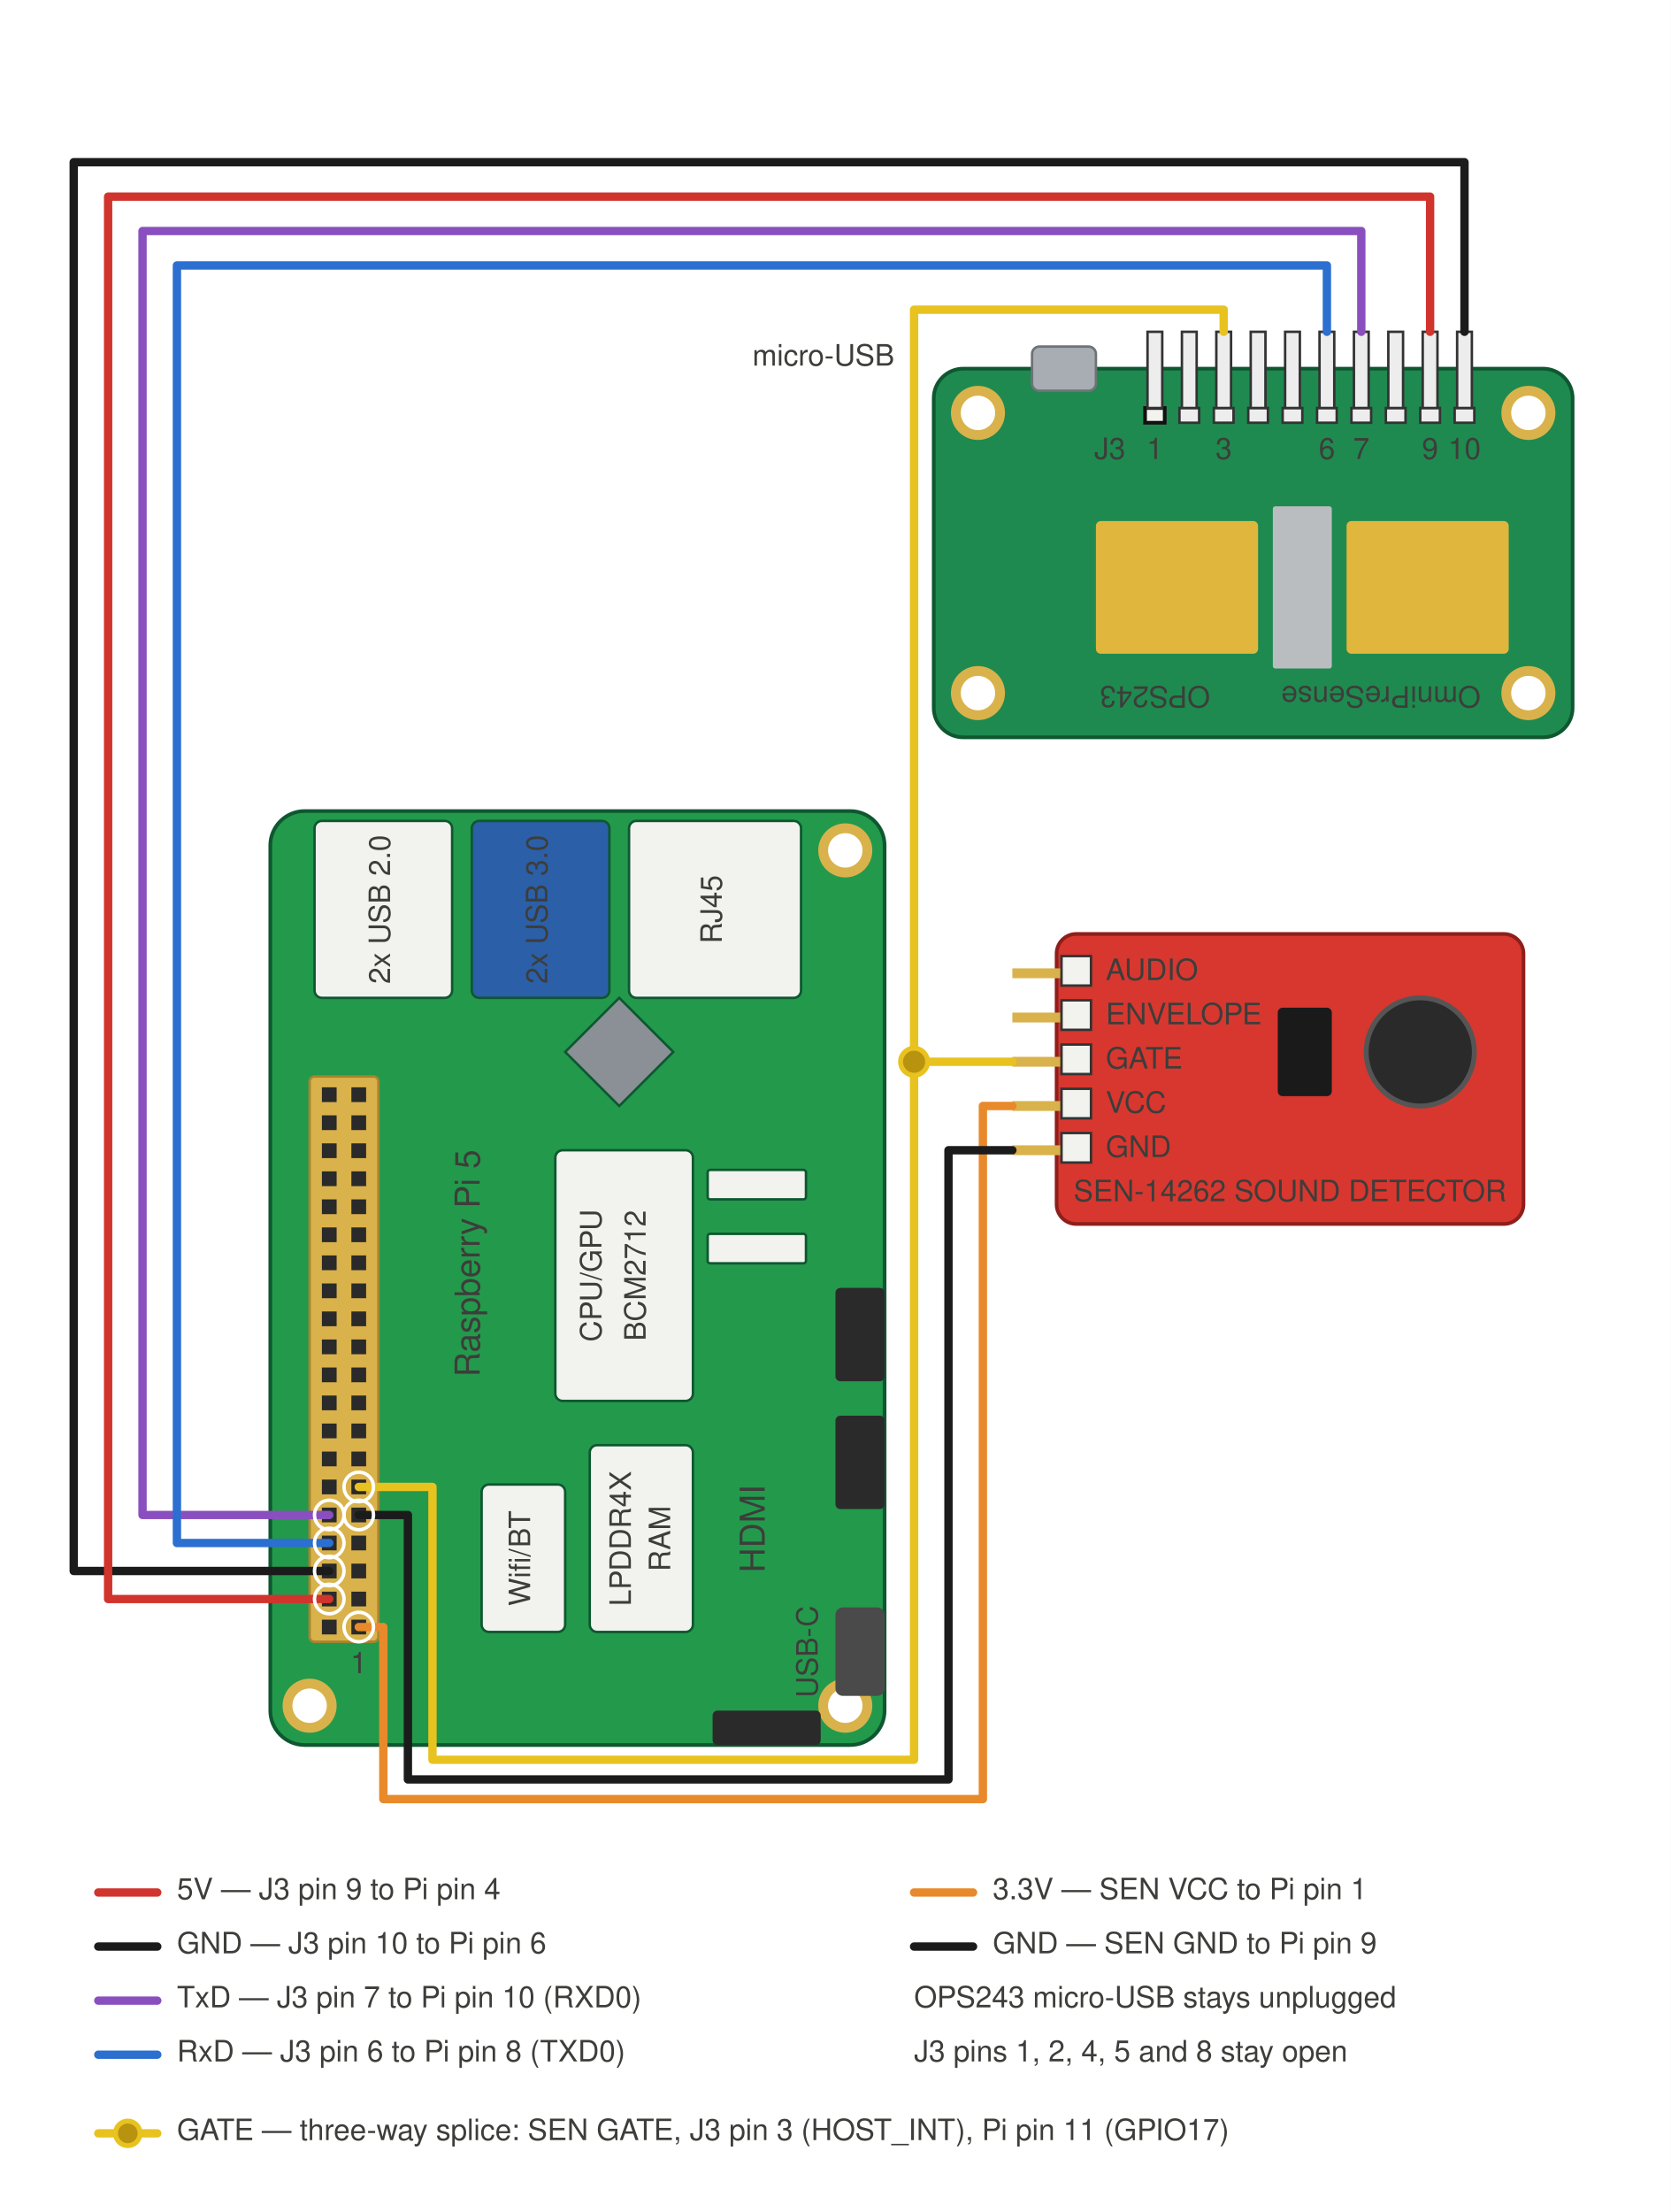
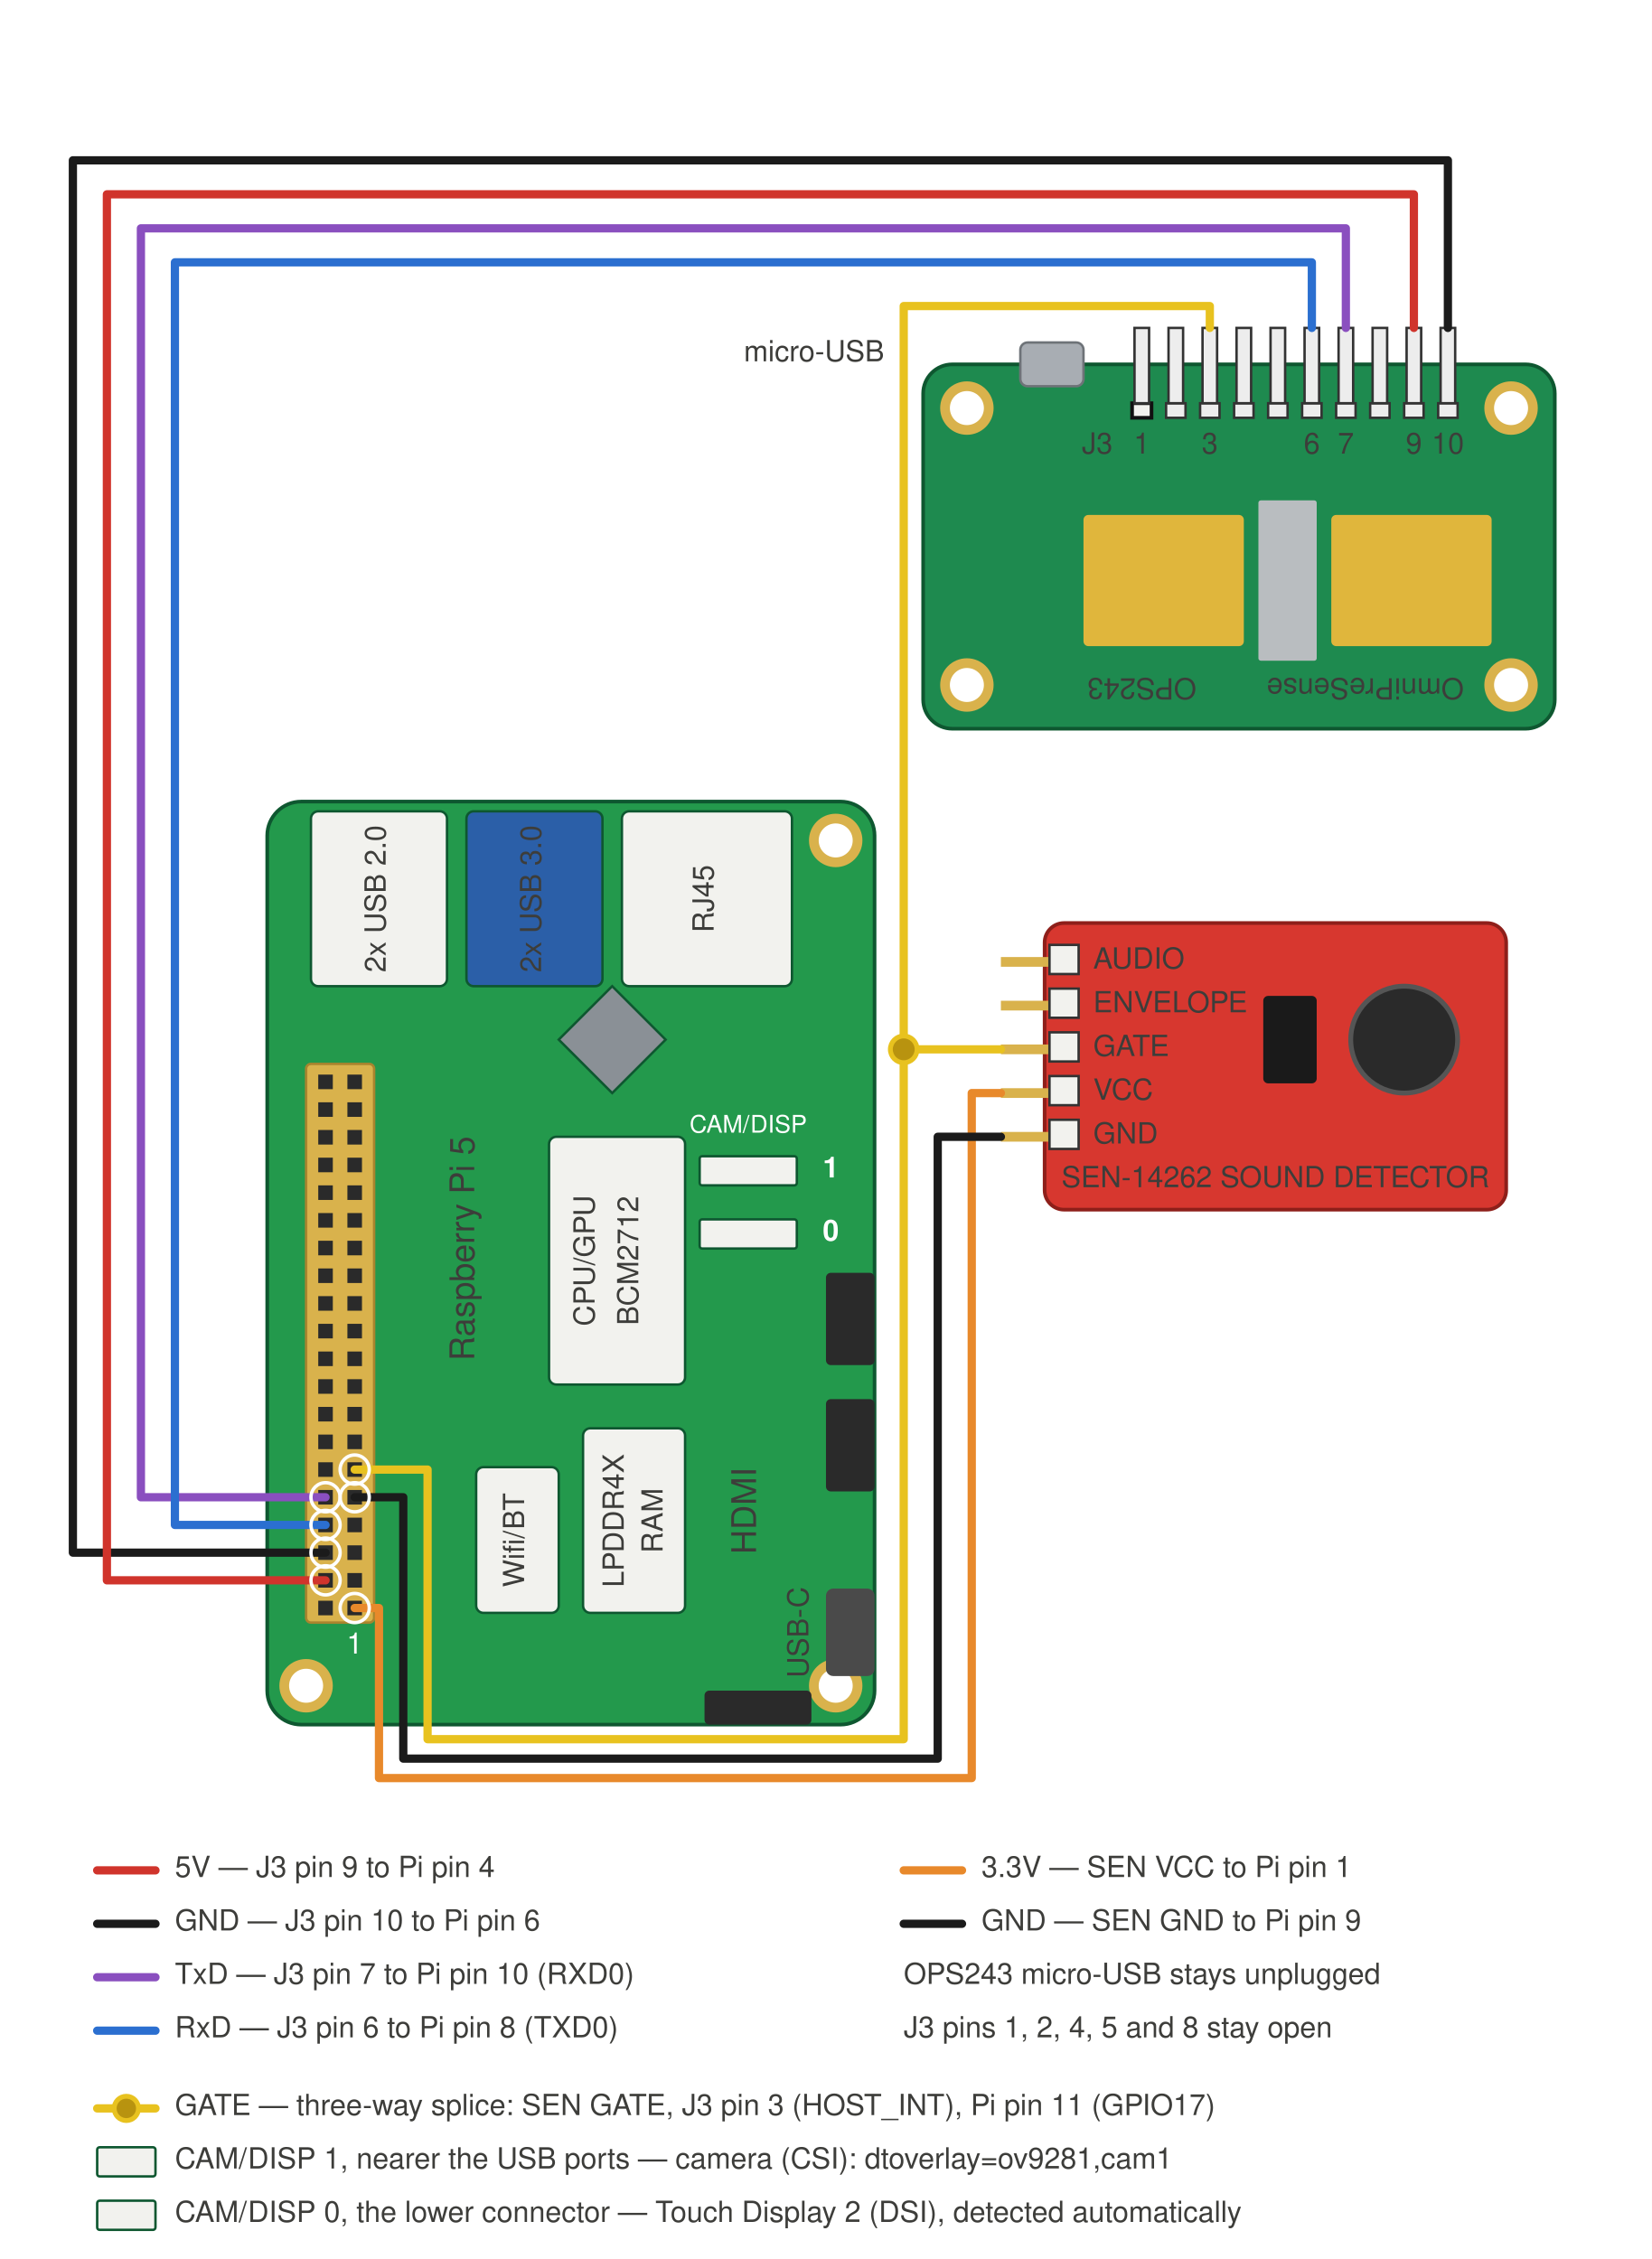
- <svg xmlns="http://www.w3.org/2000/svg" width="680" height="900" viewBox="0 0 680 900" role="img">
+ <svg xmlns="http://www.w3.org/2000/svg" width="680" height="930" viewBox="0 0 680 930" role="img">
  <style>
  .ts { font-family: "Helvetica Neue", Helvetica, Arial, sans-serif; font-size: 12px; fill: #3d3d3a; }
  .th { font-family: "Helvetica Neue", Helvetica, Arial, sans-serif; font-size: 14px; font-weight: 500; fill: #3d3d3a; }
</style>
-   <rect x="0" y="0" width="680" height="900" fill="#FFFFFF" />
+   <rect x="0" y="0" width="680" height="930" fill="#FFFFFF" />
  <rect x="380" y="150" width="260" height="150" rx="12" fill="#1E8A4F" stroke="#0E5730" stroke-width="1.5" />
  <circle cx="398" cy="168" r="9" fill="#FFFFFF" stroke="#D9B24C" stroke-width="4" />
  <circle cx="622" cy="168" r="9" fill="#FFFFFF" stroke="#D9B24C" stroke-width="4" />
  <circle cx="398" cy="282" r="9" fill="#FFFFFF" stroke="#D9B24C" stroke-width="4" />
  <circle cx="622" cy="282" r="9" fill="#FFFFFF" stroke="#D9B24C" stroke-width="4" />
  <rect x="446" y="212" width="66" height="54" rx="2" fill="#E0B63C" />
  <rect x="548" y="212" width="66" height="54" rx="2" fill="#E0B63C" />
  <rect x="518" y="206" width="24" height="66" rx="1" fill="#B9BDC0" />
  <text class="ts" x="562" y="282" text-anchor="middle" dominant-baseline="central" fill="#FFFFFF" transform="rotate(180 562 282)">OmniPreSense</text>
  <text class="ts" x="470" y="282" text-anchor="middle" dominant-baseline="central" fill="#FFFFFF" transform="rotate(180 470 282)">OPS243</text>
  <rect x="420" y="141" width="26" height="18" rx="3" fill="#A8ADB3" stroke="#6E7378" stroke-width="1" />
  <text class="ts" x="364" y="146" text-anchor="end" dominant-baseline="central">micro-USB</text>
  <rect x="466" y="166" width="8" height="6" fill="#F2F2EE" stroke="#111111" stroke-width="1.5" />
  <rect x="467" y="135" width="6" height="31" fill="#EDEDED" stroke="#333333" stroke-width="1" />
  <rect x="480" y="166" width="8" height="6" fill="#EDEDED" stroke="#333333" stroke-width="1" />
  <rect x="481" y="135" width="6" height="31" fill="#EDEDED" stroke="#333333" stroke-width="1" />
  <rect x="494" y="166" width="8" height="6" fill="#EDEDED" stroke="#333333" stroke-width="1" />
  <rect x="495" y="135" width="6" height="31" fill="#EDEDED" stroke="#333333" stroke-width="1" />
  <rect x="508" y="166" width="8" height="6" fill="#EDEDED" stroke="#333333" stroke-width="1" />
  <rect x="509" y="135" width="6" height="31" fill="#EDEDED" stroke="#333333" stroke-width="1" />
  <rect x="522" y="166" width="8" height="6" fill="#EDEDED" stroke="#333333" stroke-width="1" />
  <rect x="523" y="135" width="6" height="31" fill="#EDEDED" stroke="#333333" stroke-width="1" />
  <rect x="536" y="166" width="8" height="6" fill="#EDEDED" stroke="#333333" stroke-width="1" />
  <rect x="537" y="135" width="6" height="31" fill="#EDEDED" stroke="#333333" stroke-width="1" />
  <rect x="550" y="166" width="8" height="6" fill="#EDEDED" stroke="#333333" stroke-width="1" />
  <rect x="551" y="135" width="6" height="31" fill="#EDEDED" stroke="#333333" stroke-width="1" />
  <rect x="564" y="166" width="8" height="6" fill="#EDEDED" stroke="#333333" stroke-width="1" />
  <rect x="565" y="135" width="6" height="31" fill="#EDEDED" stroke="#333333" stroke-width="1" />
  <rect x="578" y="166" width="8" height="6" fill="#EDEDED" stroke="#333333" stroke-width="1" />
  <rect x="579" y="135" width="6" height="31" fill="#EDEDED" stroke="#333333" stroke-width="1" />
  <rect x="592" y="166" width="8" height="6" fill="#EDEDED" stroke="#333333" stroke-width="1" />
  <rect x="593" y="135" width="6" height="31" fill="#EDEDED" stroke="#333333" stroke-width="1" />
  <text class="ts" x="458" y="184" text-anchor="end" dominant-baseline="central" fill="#FFFFFF">J3</text>
  <text class="ts" x="470" y="184" text-anchor="middle" dominant-baseline="central" fill="#FFFFFF">1</text>
  <text class="ts" x="498" y="184" text-anchor="middle" dominant-baseline="central" fill="#FFFFFF">3</text>
  <text class="ts" x="540" y="184" text-anchor="middle" dominant-baseline="central" fill="#FFFFFF">6</text>
  <text class="ts" x="554" y="184" text-anchor="middle" dominant-baseline="central" fill="#FFFFFF">7</text>
  <text class="ts" x="582" y="184" text-anchor="middle" dominant-baseline="central" fill="#FFFFFF">9</text>
  <text class="ts" x="596" y="184" text-anchor="middle" dominant-baseline="central" fill="#FFFFFF">10</text>
  <g transform="translate(-270 810) rotate(-90)">
    <rect x="100" y="380" width="380" height="250" rx="14" fill="#23994C" stroke="#0E5730" stroke-width="1.5" />
    <circle cx="116" cy="396" r="9" fill="#FFFFFF" stroke="#D9B24C" stroke-width="4" />
    <circle cx="116" cy="614" r="9" fill="#FFFFFF" stroke="#D9B24C" stroke-width="4" />
    <circle cx="464" cy="614" r="9" fill="#FFFFFF" stroke="#D9B24C" stroke-width="4" />
    <rect x="142" y="396" width="230" height="28" rx="2" fill="#D9B24C" stroke="#A8842E" stroke-width="1" />
    <rect x="145" y="401" width="6" height="6" fill="#2A2A2A" />
    <rect x="145" y="413" width="6" height="6" fill="#2A2A2A" />
    <rect x="156.4" y="401" width="6" height="6" fill="#2A2A2A" />
    <rect x="156.4" y="413" width="6" height="6" fill="#2A2A2A" />
    <rect x="167.8" y="401" width="6" height="6" fill="#2A2A2A" />
    <rect x="167.8" y="413" width="6" height="6" fill="#2A2A2A" />
    <rect x="179.2" y="401" width="6" height="6" fill="#2A2A2A" />
    <rect x="179.2" y="413" width="6" height="6" fill="#2A2A2A" />
    <rect x="190.6" y="401" width="6" height="6" fill="#2A2A2A" />
    <rect x="190.6" y="413" width="6" height="6" fill="#2A2A2A" />
    <rect x="202" y="401" width="6" height="6" fill="#2A2A2A" />
    <rect x="202" y="413" width="6" height="6" fill="#2A2A2A" />
    <rect x="213.4" y="401" width="6" height="6" fill="#2A2A2A" />
    <rect x="213.4" y="413" width="6" height="6" fill="#2A2A2A" />
    <rect x="224.8" y="401" width="6" height="6" fill="#2A2A2A" />
    <rect x="224.8" y="413" width="6" height="6" fill="#2A2A2A" />
    <rect x="236.2" y="401" width="6" height="6" fill="#2A2A2A" />
    <rect x="236.2" y="413" width="6" height="6" fill="#2A2A2A" />
    <rect x="247.6" y="401" width="6" height="6" fill="#2A2A2A" />
    <rect x="247.6" y="413" width="6" height="6" fill="#2A2A2A" />
    <rect x="259" y="401" width="6" height="6" fill="#2A2A2A" />
    <rect x="259" y="413" width="6" height="6" fill="#2A2A2A" />
    <rect x="270.4" y="401" width="6" height="6" fill="#2A2A2A" />
    <rect x="270.4" y="413" width="6" height="6" fill="#2A2A2A" />
    <rect x="281.8" y="401" width="6" height="6" fill="#2A2A2A" />
    <rect x="281.8" y="413" width="6" height="6" fill="#2A2A2A" />
    <rect x="293.2" y="401" width="6" height="6" fill="#2A2A2A" />
    <rect x="293.2" y="413" width="6" height="6" fill="#2A2A2A" />
    <rect x="304.6" y="401" width="6" height="6" fill="#2A2A2A" />
    <rect x="304.6" y="413" width="6" height="6" fill="#2A2A2A" />
    <rect x="316" y="401" width="6" height="6" fill="#2A2A2A" />
    <rect x="316" y="413" width="6" height="6" fill="#2A2A2A" />
    <rect x="327.4" y="401" width="6" height="6" fill="#2A2A2A" />
    <rect x="327.4" y="413" width="6" height="6" fill="#2A2A2A" />
    <rect x="338.8" y="401" width="6" height="6" fill="#2A2A2A" />
    <rect x="338.8" y="413" width="6" height="6" fill="#2A2A2A" />
    <rect x="350.2" y="401" width="6" height="6" fill="#2A2A2A" />
    <rect x="350.2" y="413" width="6" height="6" fill="#2A2A2A" />
    <rect x="361.6" y="401" width="6" height="6" fill="#2A2A2A" />
    <rect x="361.6" y="413" width="6" height="6" fill="#2A2A2A" />
    <rect x="146" y="466" width="60" height="34" rx="3" fill="#F2F2EE" stroke="#0E5730" stroke-width="1" />
    <text class="ts" x="176" y="483" text-anchor="middle" dominant-baseline="central" fill="#1A1A1A">Wifi/BT</text>
    <text class="th" x="296" y="462" text-anchor="middle" dominant-baseline="central" fill="#FFFFFF">Raspberry Pi 5</text>
    <rect x="146" y="510" width="76" height="42" rx="3" fill="#F2F2EE" stroke="#0E5730" stroke-width="1" />
    <text class="ts" x="184" y="524" text-anchor="middle" dominant-baseline="central" fill="#1A1A1A">LPDDR4X</text>
    <text class="ts" x="184" y="540" text-anchor="middle" dominant-baseline="central" fill="#1A1A1A">RAM</text>
    <rect x="240" y="496" width="102" height="56" rx="3" fill="#F2F2EE" stroke="#0E5730" stroke-width="1" />
    <text class="ts" x="291" y="512" text-anchor="middle" dominant-baseline="central" fill="#1A1A1A">CPU/GPU</text>
    <text class="ts" x="291" y="530" text-anchor="middle" dominant-baseline="central" fill="#1A1A1A">BCM2712</text>
    <polygon points="382,500 404,522 382,544 360,522" fill="#8A9096" stroke="#0E5730" stroke-width="1" />
    <rect x="404" y="398" width="72" height="56" rx="3" fill="#F2F2EE" stroke="#0E5730" stroke-width="1" />
    <text class="ts" x="440" y="426" text-anchor="middle" dominant-baseline="central" fill="#1A1A1A">2x USB 2.0</text>
    <rect x="404" y="462" width="72" height="56" rx="3" fill="#2B5FA8" stroke="#0E5730" stroke-width="1" />
    <text class="ts" x="440" y="490" text-anchor="middle" dominant-baseline="central" fill="#FFFFFF">2x USB 3.0</text>
    <rect x="404" y="526" width="72" height="70" rx="3" fill="#F2F2EE" stroke="#0E5730" stroke-width="1" />
    <text class="ts" x="440" y="561" text-anchor="middle" dominant-baseline="central" fill="#1A1A1A">RJ45</text>
    <rect x="100" y="560" width="14" height="44" rx="2" fill="#2A2A2A" />
    <rect x="296" y="558" width="12" height="40" rx="1" fill="#F2F2EE" stroke="#0E5730" stroke-width="1" />
    <rect x="322" y="558" width="12" height="40" rx="1" fill="#F2F2EE" stroke="#0E5730" stroke-width="1" />
    <text class="th" x="188" y="578" text-anchor="middle" dominant-baseline="central" fill="#FFFFFF">HDMI</text>
    <rect x="120" y="610" width="36" height="20" rx="3" fill="#4A4A4A" />
    <text class="ts" x="138" y="600" text-anchor="middle" dominant-baseline="central" fill="#FFFFFF">USB-C</text>
    <rect x="196" y="610" width="38" height="20" rx="2" fill="#2A2A2A" />
    <rect x="248" y="610" width="38" height="20" rx="2" fill="#2A2A2A" />
  </g>
-   <text class="ts" x="146" y="678" text-anchor="middle" dominant-baseline="central" fill="#FFFFFF">1</text>
+   <text class="ts" x="146" y="678" text-anchor="middle" dominant-baseline="central" style="fill:#FFFFFF">1</text>
+   <text class="ts" x="308" y="464" text-anchor="middle" dominant-baseline="central" style="fill:#FFFFFF;font-size:10px">CAM/DISP</text>
+   <text class="ts" x="342" y="482" text-anchor="middle" dominant-baseline="central" style="fill:#FFFFFF;font-weight:600">1</text>
+   <text class="ts" x="342" y="508" text-anchor="middle" dominant-baseline="central" style="fill:#FFFFFF;font-weight:600">0</text>
  <rect x="430" y="380" width="190" height="118" rx="8" fill="#D7372F" stroke="#8E1F1A" stroke-width="1.5" />
  <circle cx="578" cy="428" r="22" fill="#2A2A2A" stroke="#555555" stroke-width="2" />
  <rect x="520" y="410" width="22" height="36" rx="2" fill="#1A1A1A" />
  <rect x="412" y="394" width="32" height="4" fill="#D9B24C" />
  <rect x="432" y="389" width="12" height="12" fill="#F2F2EE" stroke="#333333" stroke-width="1" />
  <rect x="412" y="412" width="32" height="4" fill="#D9B24C" />
  <rect x="432" y="407" width="12" height="12" fill="#F2F2EE" stroke="#333333" stroke-width="1" />
  <rect x="412" y="430" width="32" height="4" fill="#D9B24C" />
  <rect x="432" y="425" width="12" height="12" fill="#F2F2EE" stroke="#333333" stroke-width="1" />
  <rect x="412" y="448" width="32" height="4" fill="#D9B24C" />
  <rect x="432" y="443" width="12" height="12" fill="#F2F2EE" stroke="#333333" stroke-width="1" />
  <rect x="412" y="466" width="32" height="4" fill="#D9B24C" />
  <rect x="432" y="461" width="12" height="12" fill="#F2F2EE" stroke="#333333" stroke-width="1" />
  <text class="ts" x="450" y="396" dominant-baseline="central" fill="#FFFFFF">AUDIO</text>
  <text class="ts" x="450" y="414" dominant-baseline="central" fill="#FFFFFF">ENVELOPE</text>
  <text class="ts" x="450" y="432" dominant-baseline="central" fill="#FFFFFF">GATE</text>
  <text class="ts" x="450" y="450" dominant-baseline="central" fill="#FFFFFF">VCC</text>
  <text class="ts" x="450" y="468" dominant-baseline="central" fill="#FFFFFF">GND</text>
  <text class="ts" x="525" y="486" text-anchor="middle" dominant-baseline="central" fill="#FFFFFF">SEN-14262 SOUND DETECTOR</text>
  <path d="M596 135 L596 66 L30 66 L30 639.2 L134 639.2" fill="none" stroke="#1B1B1B" stroke-width="3.4" stroke-linecap="round" stroke-linejoin="round" />
  <path d="M582 135 L582 80 L44 80 L44 650.6 L134 650.6" fill="none" stroke="#D0342C" stroke-width="3.4" stroke-linecap="round" stroke-linejoin="round" />
  <path d="M554 135 L554 94 L58 94 L58 616.4 L134 616.4" fill="none" stroke="#8A4FBF" stroke-width="3.4" stroke-linecap="round" stroke-linejoin="round" />
  <path d="M540 135 L540 108 L72 108 L72 627.8 L134 627.8" fill="none" stroke="#2B6FD0" stroke-width="3.4" stroke-linecap="round" stroke-linejoin="round" />
  <path d="M412 432 L372 432 L372 716 L176 716 L176 605 L146 605" fill="none" stroke="#E8C21F" stroke-width="3.4" stroke-linecap="round" stroke-linejoin="round" />
  <path d="M372 432 L372 126 L498 126 L498 135" fill="none" stroke="#E8C21F" stroke-width="3.4" stroke-linecap="round" stroke-linejoin="round" />
  <path d="M412 450 L400 450 L400 732 L156 732 L156 662 L146 662" fill="none" stroke="#E8892B" stroke-width="3.4" stroke-linecap="round" stroke-linejoin="round" />
  <path d="M412 468 L386 468 L386 724 L166 724 L166 616.4 L146 616.4" fill="none" stroke="#1B1B1B" stroke-width="3.4" stroke-linecap="round" stroke-linejoin="round" />
  <circle cx="372" cy="432" r="5.5" fill="#B8930F" stroke="#E8C21F" stroke-width="2" />
  <circle cx="134" cy="650.6" r="6" fill="none" stroke="#FFFFFF" stroke-width="1.4" />
  <circle cx="134" cy="639.2" r="6" fill="none" stroke="#FFFFFF" stroke-width="1.4" />
  <circle cx="134" cy="627.8" r="6" fill="none" stroke="#FFFFFF" stroke-width="1.4" />
  <circle cx="134" cy="616.4" r="6" fill="none" stroke="#FFFFFF" stroke-width="1.4" />
  <circle cx="146" cy="662" r="6" fill="none" stroke="#FFFFFF" stroke-width="1.4" />
  <circle cx="146" cy="616.4" r="6" fill="none" stroke="#FFFFFF" stroke-width="1.4" />
  <circle cx="146" cy="605" r="6" fill="none" stroke="#FFFFFF" stroke-width="1.4" />
  <path d="M40 770 L64 770" stroke="#D0342C" stroke-width="3.4" stroke-linecap="round" />
  <text class="ts" x="72" y="770" dominant-baseline="central">5V — J3 pin 9 to Pi pin 4</text>
  <path d="M40 792 L64 792" stroke="#1B1B1B" stroke-width="3.4" stroke-linecap="round" />
  <text class="ts" x="72" y="792" dominant-baseline="central">GND — J3 pin 10 to Pi pin 6</text>
  <path d="M40 814 L64 814" stroke="#8A4FBF" stroke-width="3.4" stroke-linecap="round" />
  <text class="ts" x="72" y="814" dominant-baseline="central">TxD — J3 pin 7 to Pi pin 10 (RXD0)</text>
  <path d="M40 836 L64 836" stroke="#2B6FD0" stroke-width="3.4" stroke-linecap="round" />
  <text class="ts" x="72" y="836" dominant-baseline="central">RxD — J3 pin 6 to Pi pin 8 (TXD0)</text>
  <path d="M372 770 L396 770" stroke="#E8892B" stroke-width="3.4" stroke-linecap="round" />
  <text class="ts" x="404" y="770" dominant-baseline="central">3.3V — SEN VCC to Pi pin 1</text>
  <path d="M372 792 L396 792" stroke="#1B1B1B" stroke-width="3.4" stroke-linecap="round" />
  <text class="ts" x="404" y="792" dominant-baseline="central">GND — SEN GND to Pi pin 9</text>
  <text class="ts" x="372" y="814" dominant-baseline="central">OPS243 micro-USB stays unplugged</text>
  <text class="ts" x="372" y="836" dominant-baseline="central">J3 pins 1, 2, 4, 5 and 8 stay open</text>
  <path d="M40 868 L64 868" stroke="#E8C21F" stroke-width="3.4" stroke-linecap="round" />
  <circle cx="52" cy="868" r="5" fill="#B8930F" stroke="#E8C21F" stroke-width="2" />
  <text class="ts" x="72" y="868" dominant-baseline="central">GATE — three-way splice: SEN GATE, J3 pin 3 (HOST_INT), Pi pin 11 (GPIO17)</text>
+   <rect x="40" y="884" width="24" height="12" rx="1" fill="#F2F2EE" stroke="#0E5730" stroke-width="1" />
+   <text class="ts" x="72" y="890" dominant-baseline="central">CAM/DISP 1, nearer the USB ports — camera (CSI): dtoverlay=ov9281,cam1</text>
+   <rect x="40" y="906" width="24" height="12" rx="1" fill="#F2F2EE" stroke="#0E5730" stroke-width="1" />
+   <text class="ts" x="72" y="912" dominant-baseline="central">CAM/DISP 0, the lower connector — Touch Display 2 (DSI), detected automatically</text>
</svg>
